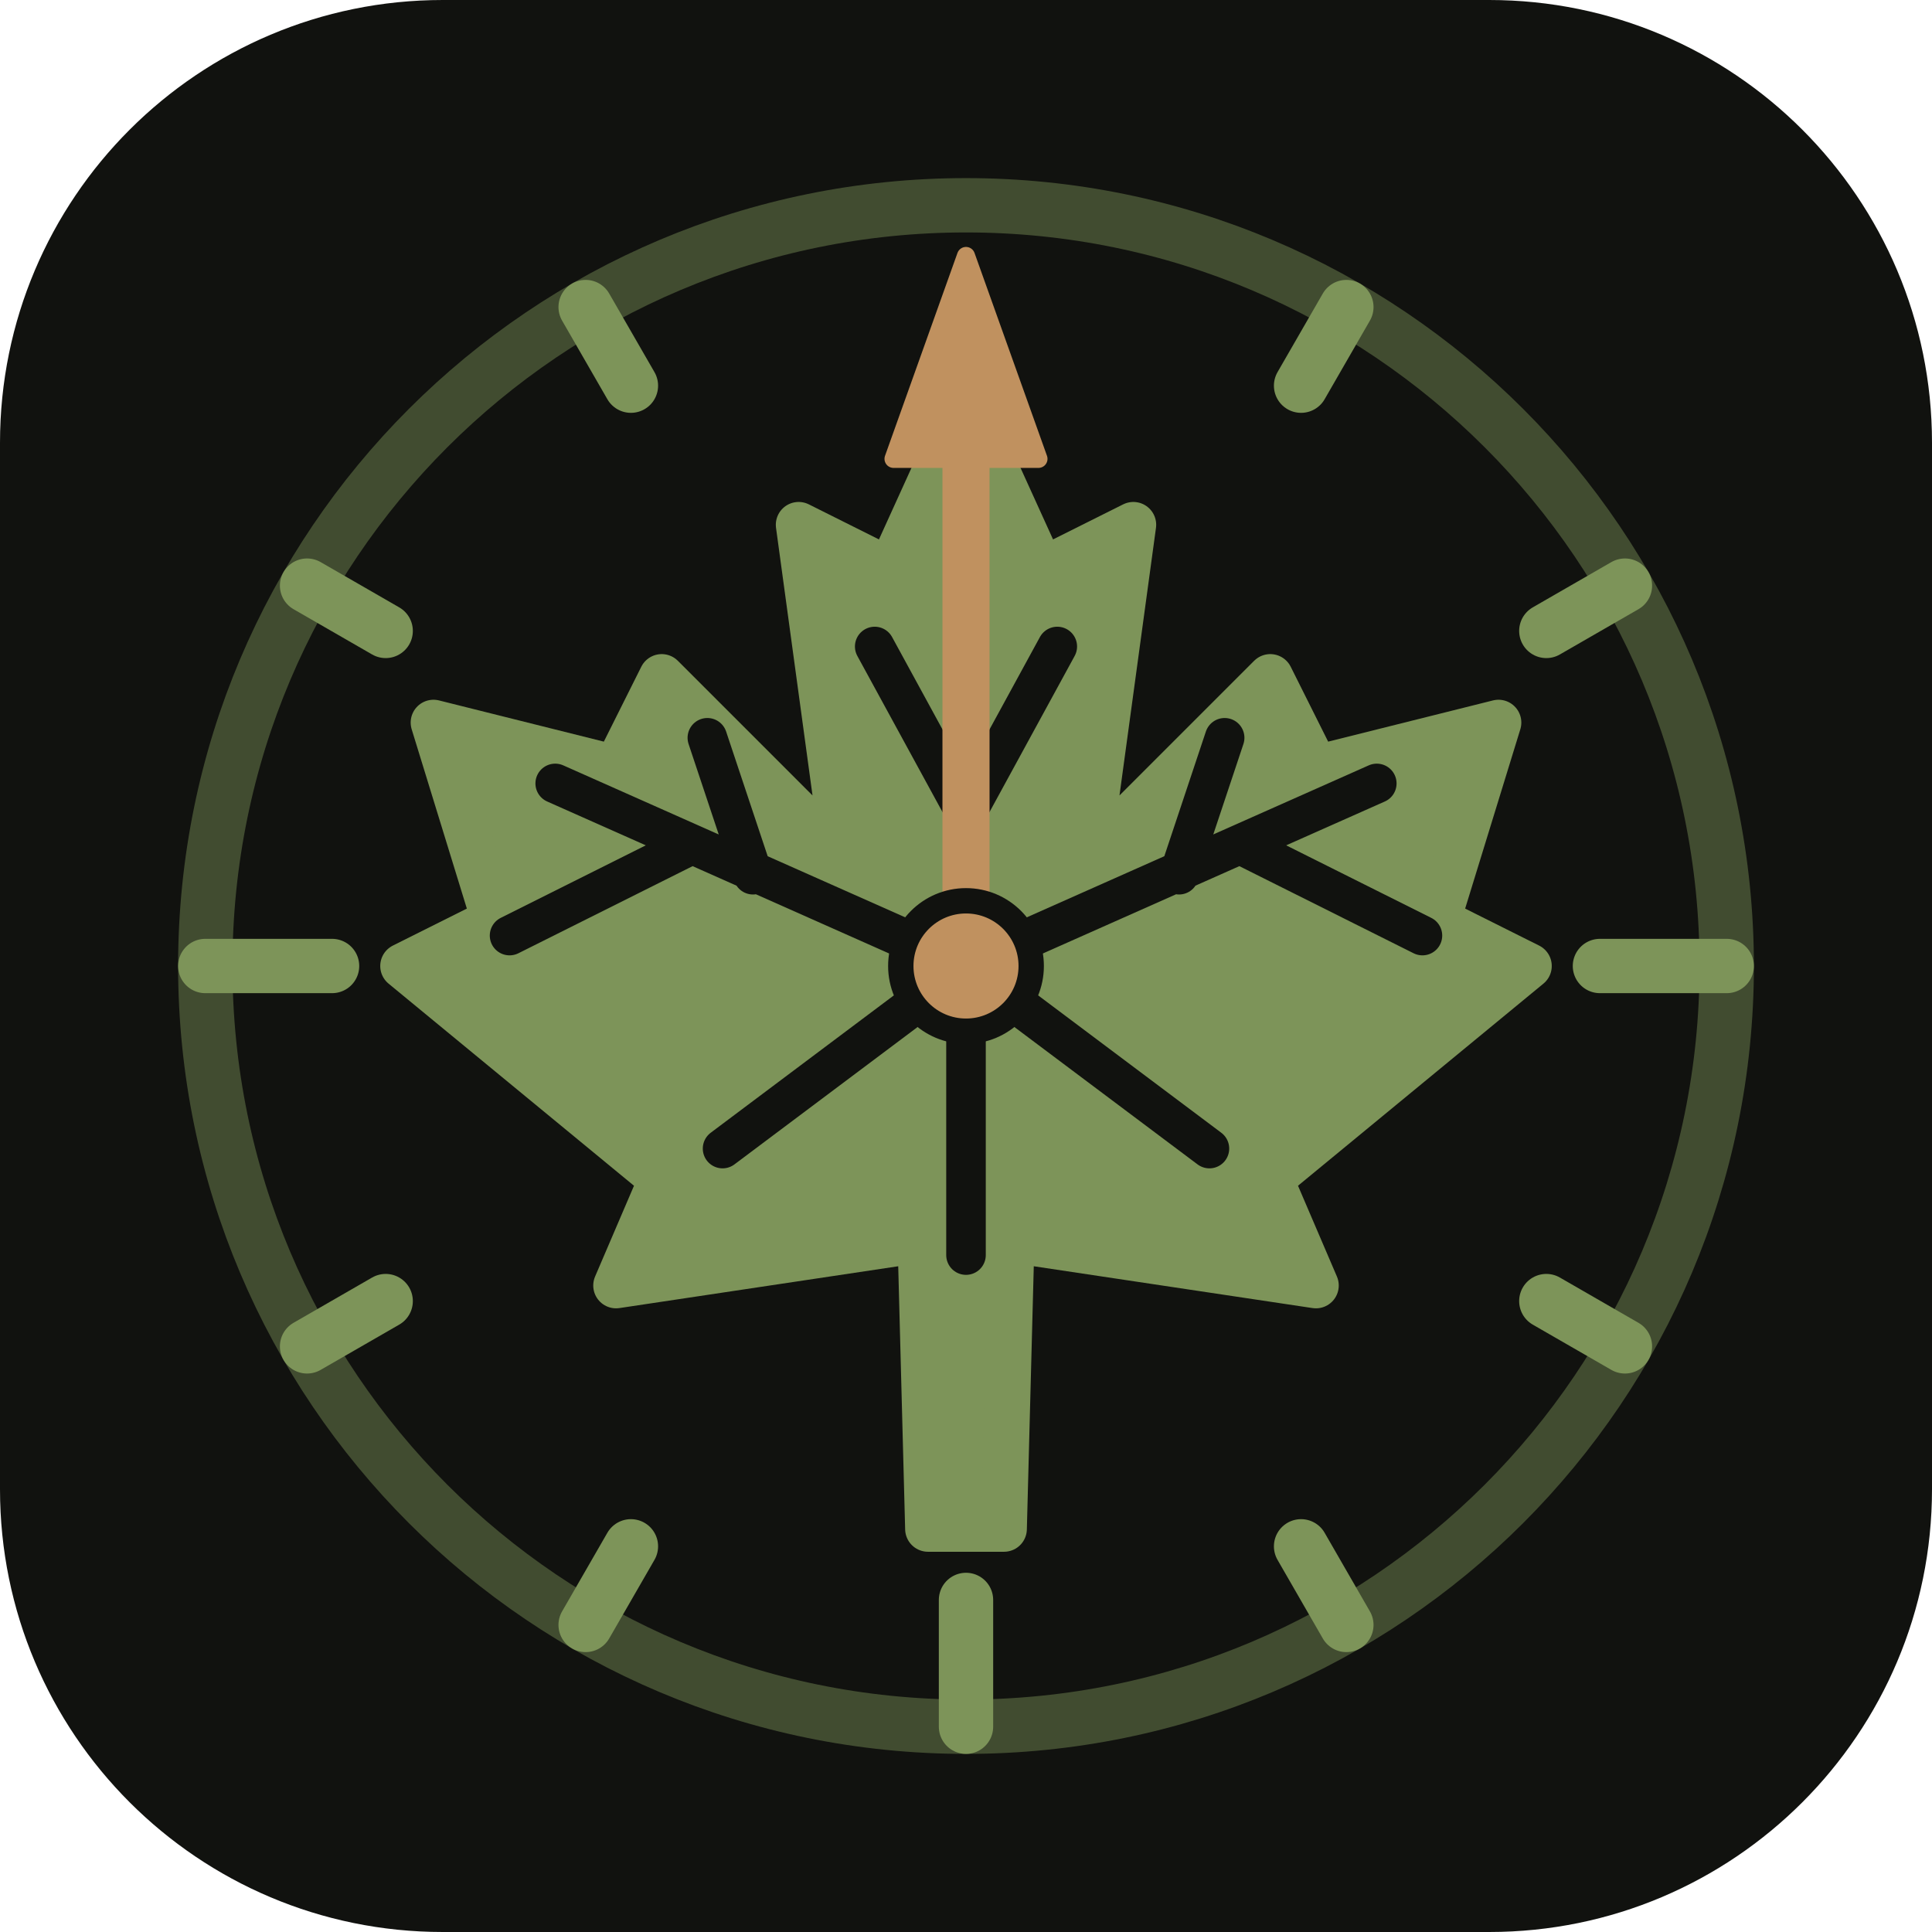
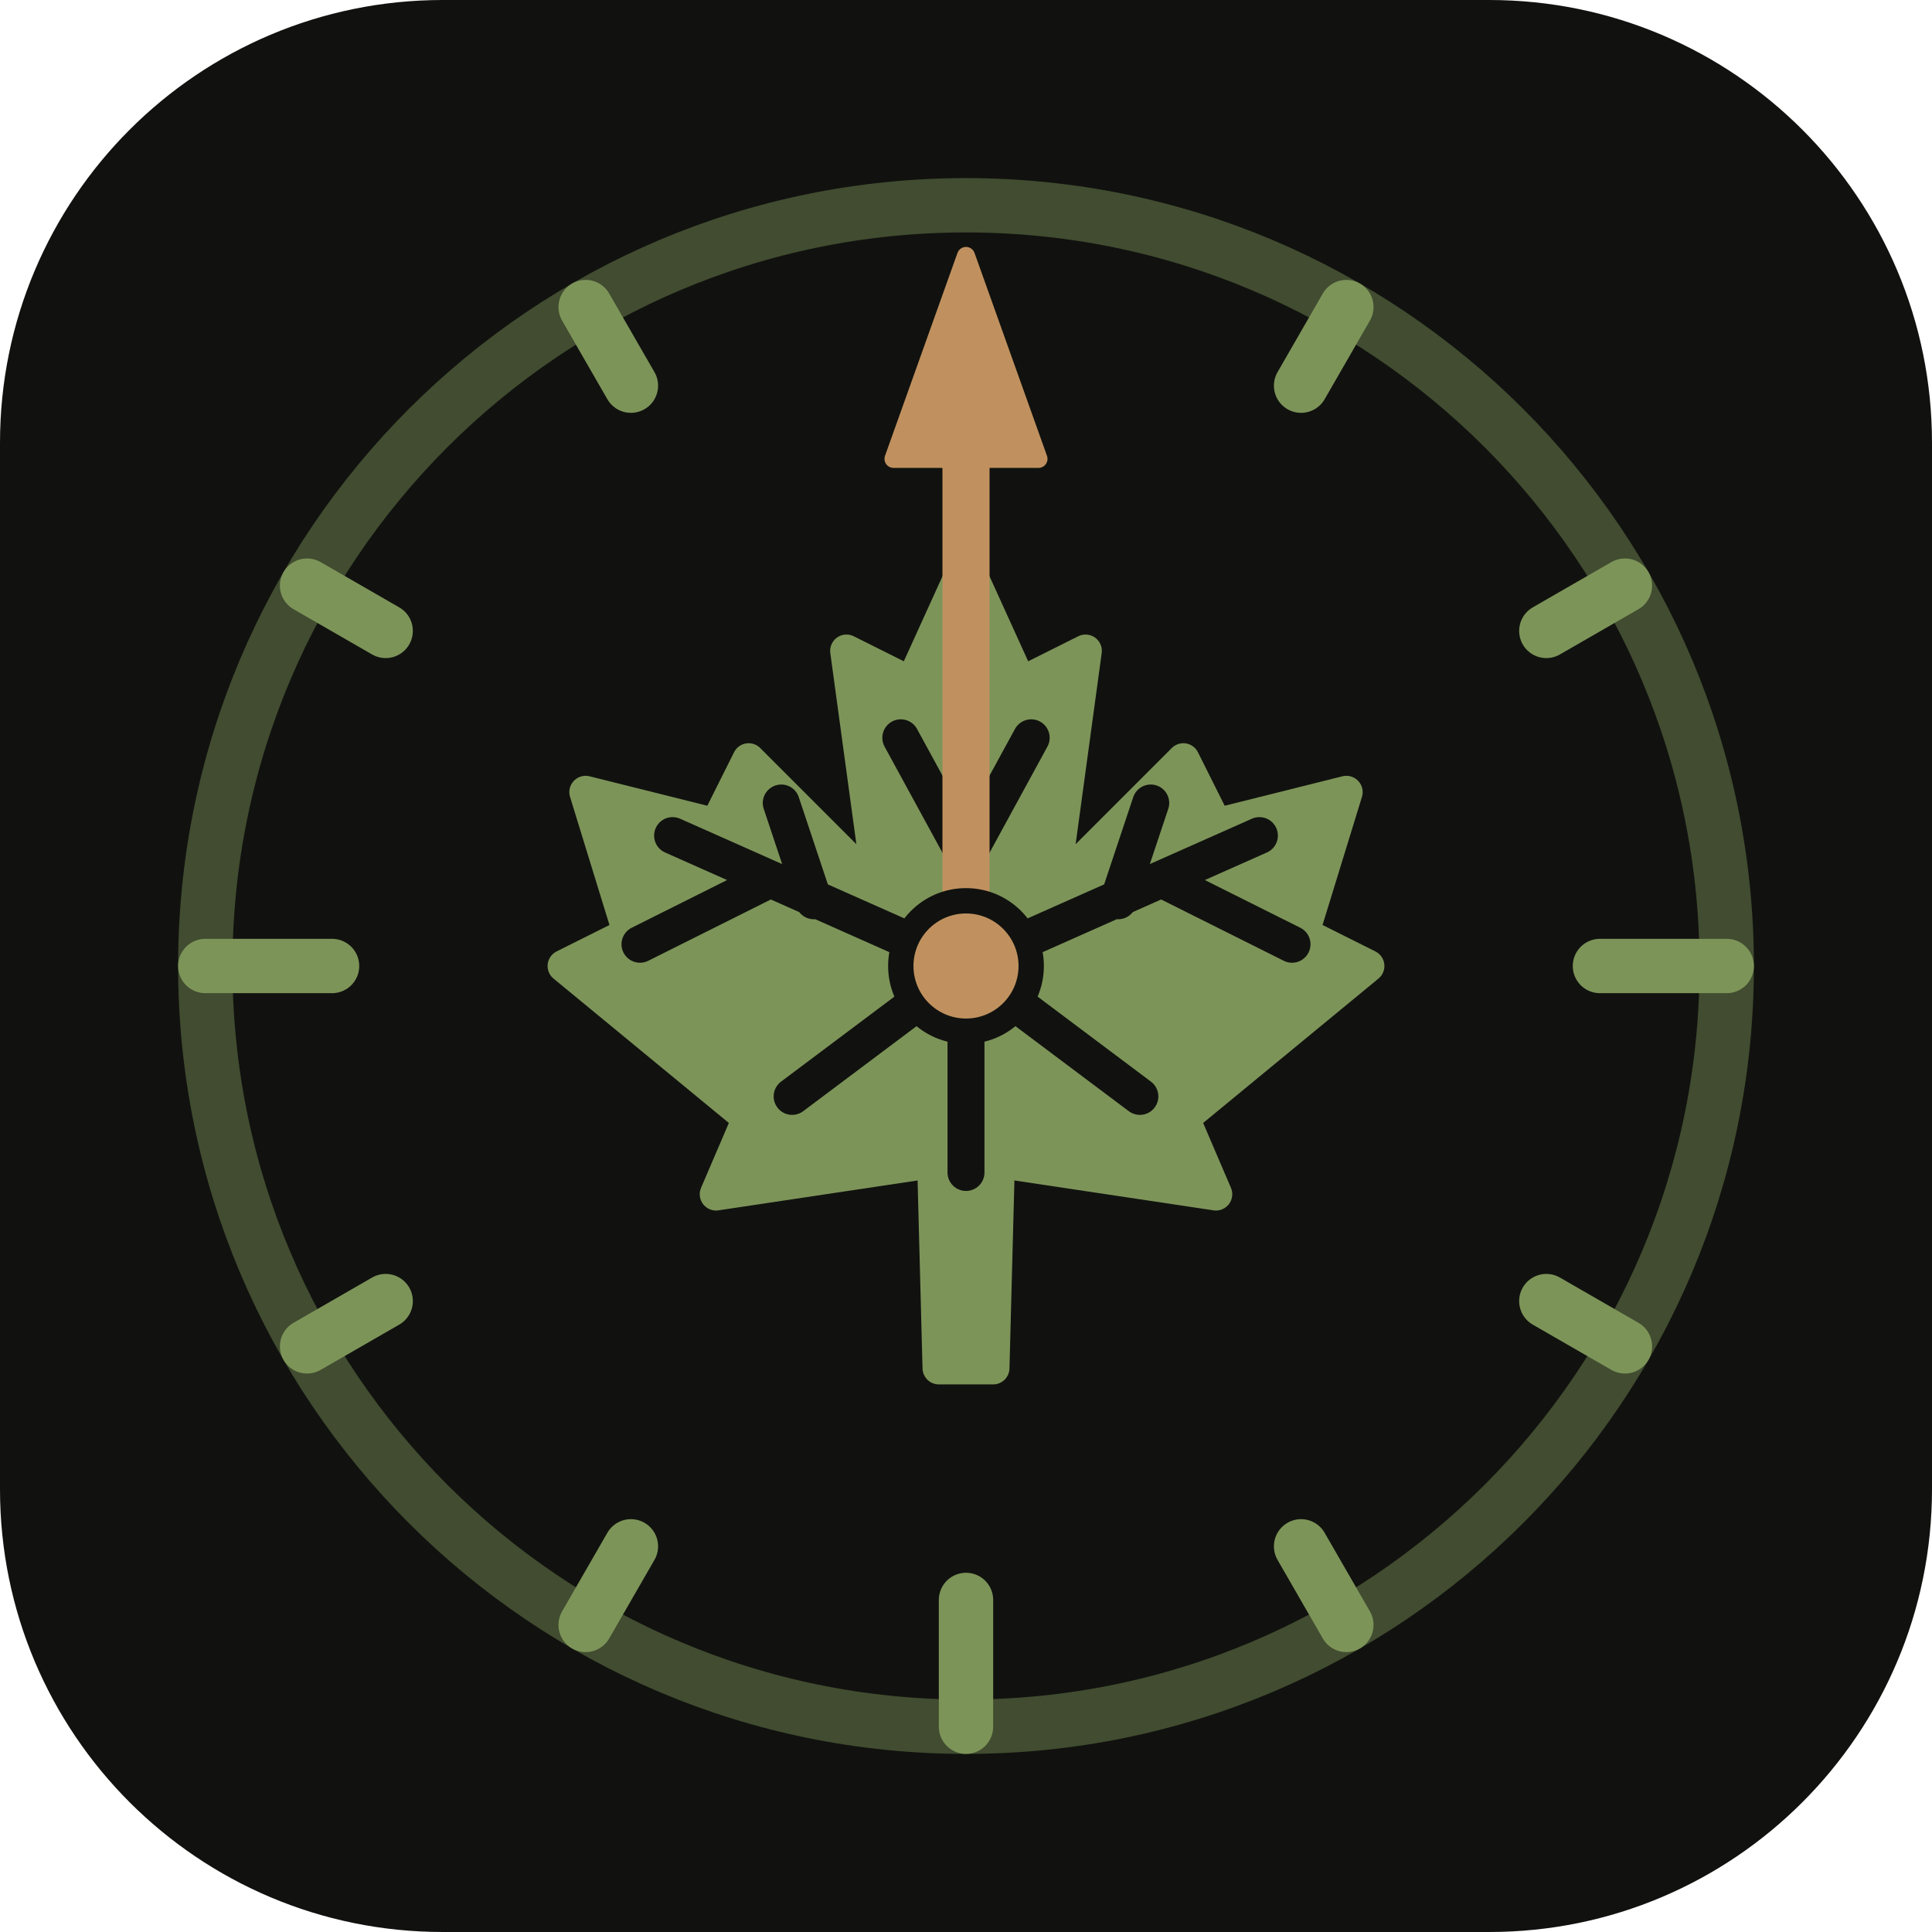
<svg xmlns="http://www.w3.org/2000/svg" viewBox="0 0 48 48">
  <rect width="48" height="48" rx="11" fill="#11120f" />
  <g transform="translate(2.4 2.4) scale(0.9)">
    <circle cx="24" cy="24" r="21" fill="none" stroke="#7d9459" stroke-opacity="0.45" stroke-width="1.5" />
    <g stroke="#7d9459" stroke-width="1.5" stroke-linecap="round">
      <line x1="34.50" y1="5.81" x2="33.25" y2="7.98" />
      <line x1="42.19" y1="13.50" x2="40.02" y2="14.75" />
      <line x1="45.00" y1="24.00" x2="41.50" y2="24.00" />
      <line x1="42.19" y1="34.50" x2="40.02" y2="33.25" />
      <line x1="34.50" y1="42.19" x2="33.25" y2="40.02" />
      <line x1="24.00" y1="45.00" x2="24.00" y2="41.50" />
      <line x1="13.50" y1="42.19" x2="14.75" y2="40.02" />
      <line x1="5.81" y1="34.50" x2="7.98" y2="33.25" />
      <line x1="3.00" y1="24.00" x2="6.50" y2="24.00" />
      <line x1="5.81" y1="13.50" x2="7.98" y2="14.75" />
      <line x1="13.50" y1="5.81" x2="14.75" y2="7.98" />
    </g>
-     <g transform="translate(3.00 5.94) scale(0.42)">
+     <g transform="translate(9.00 11.10) scale(0.3)">
      <path d="M50 6 55 17 61 14 58 36 70 24 73 30 85 27 81 40 87 43 70 57 73 64 53 61 52.5 80 47.5 80 47 61 27 64 30 57 13 43 19 40 15 27 27 30 30 24 42 36 39 14 45 17Z" fill="#7d9459" stroke="#7d9459" stroke-width="3" stroke-linejoin="round" />
-       <path d="M50 43 77 31M50 43 23 31M50 43 66 55M50 43 34 55M50 43 50 62M64 37 67 28M36 37 33 28M68 35 80 41M32 35 20 41M50 33 56 22M50 33 44 22" stroke="#11120f" stroke-width="2.6" stroke-linecap="round" fill="none" />
+       <path d="M50 43 77 31M50 43 23 31M50 43 66 55M50 43 34 55M50 43 50 62M64 37 67 28M36 37 33 28M68 35 80 41M32 35 20 41M50 33 56 22M50 33 44 22" stroke="#11120f" stroke-width="3.4" stroke-linecap="round" fill="none" />
    </g>
    <path d="M24 24V9.5" stroke="#c0915f" stroke-width="1.3" stroke-linecap="round" />
    <path d="M24 4.4 26 10H22Z" fill="#c0915f" stroke="#c0915f" stroke-width="0.5" stroke-linejoin="round" />
    <circle cx="24" cy="24" r="1.8" fill="#c0915f" stroke="#11120f" stroke-width="0.7" />
  </g>
</svg>
